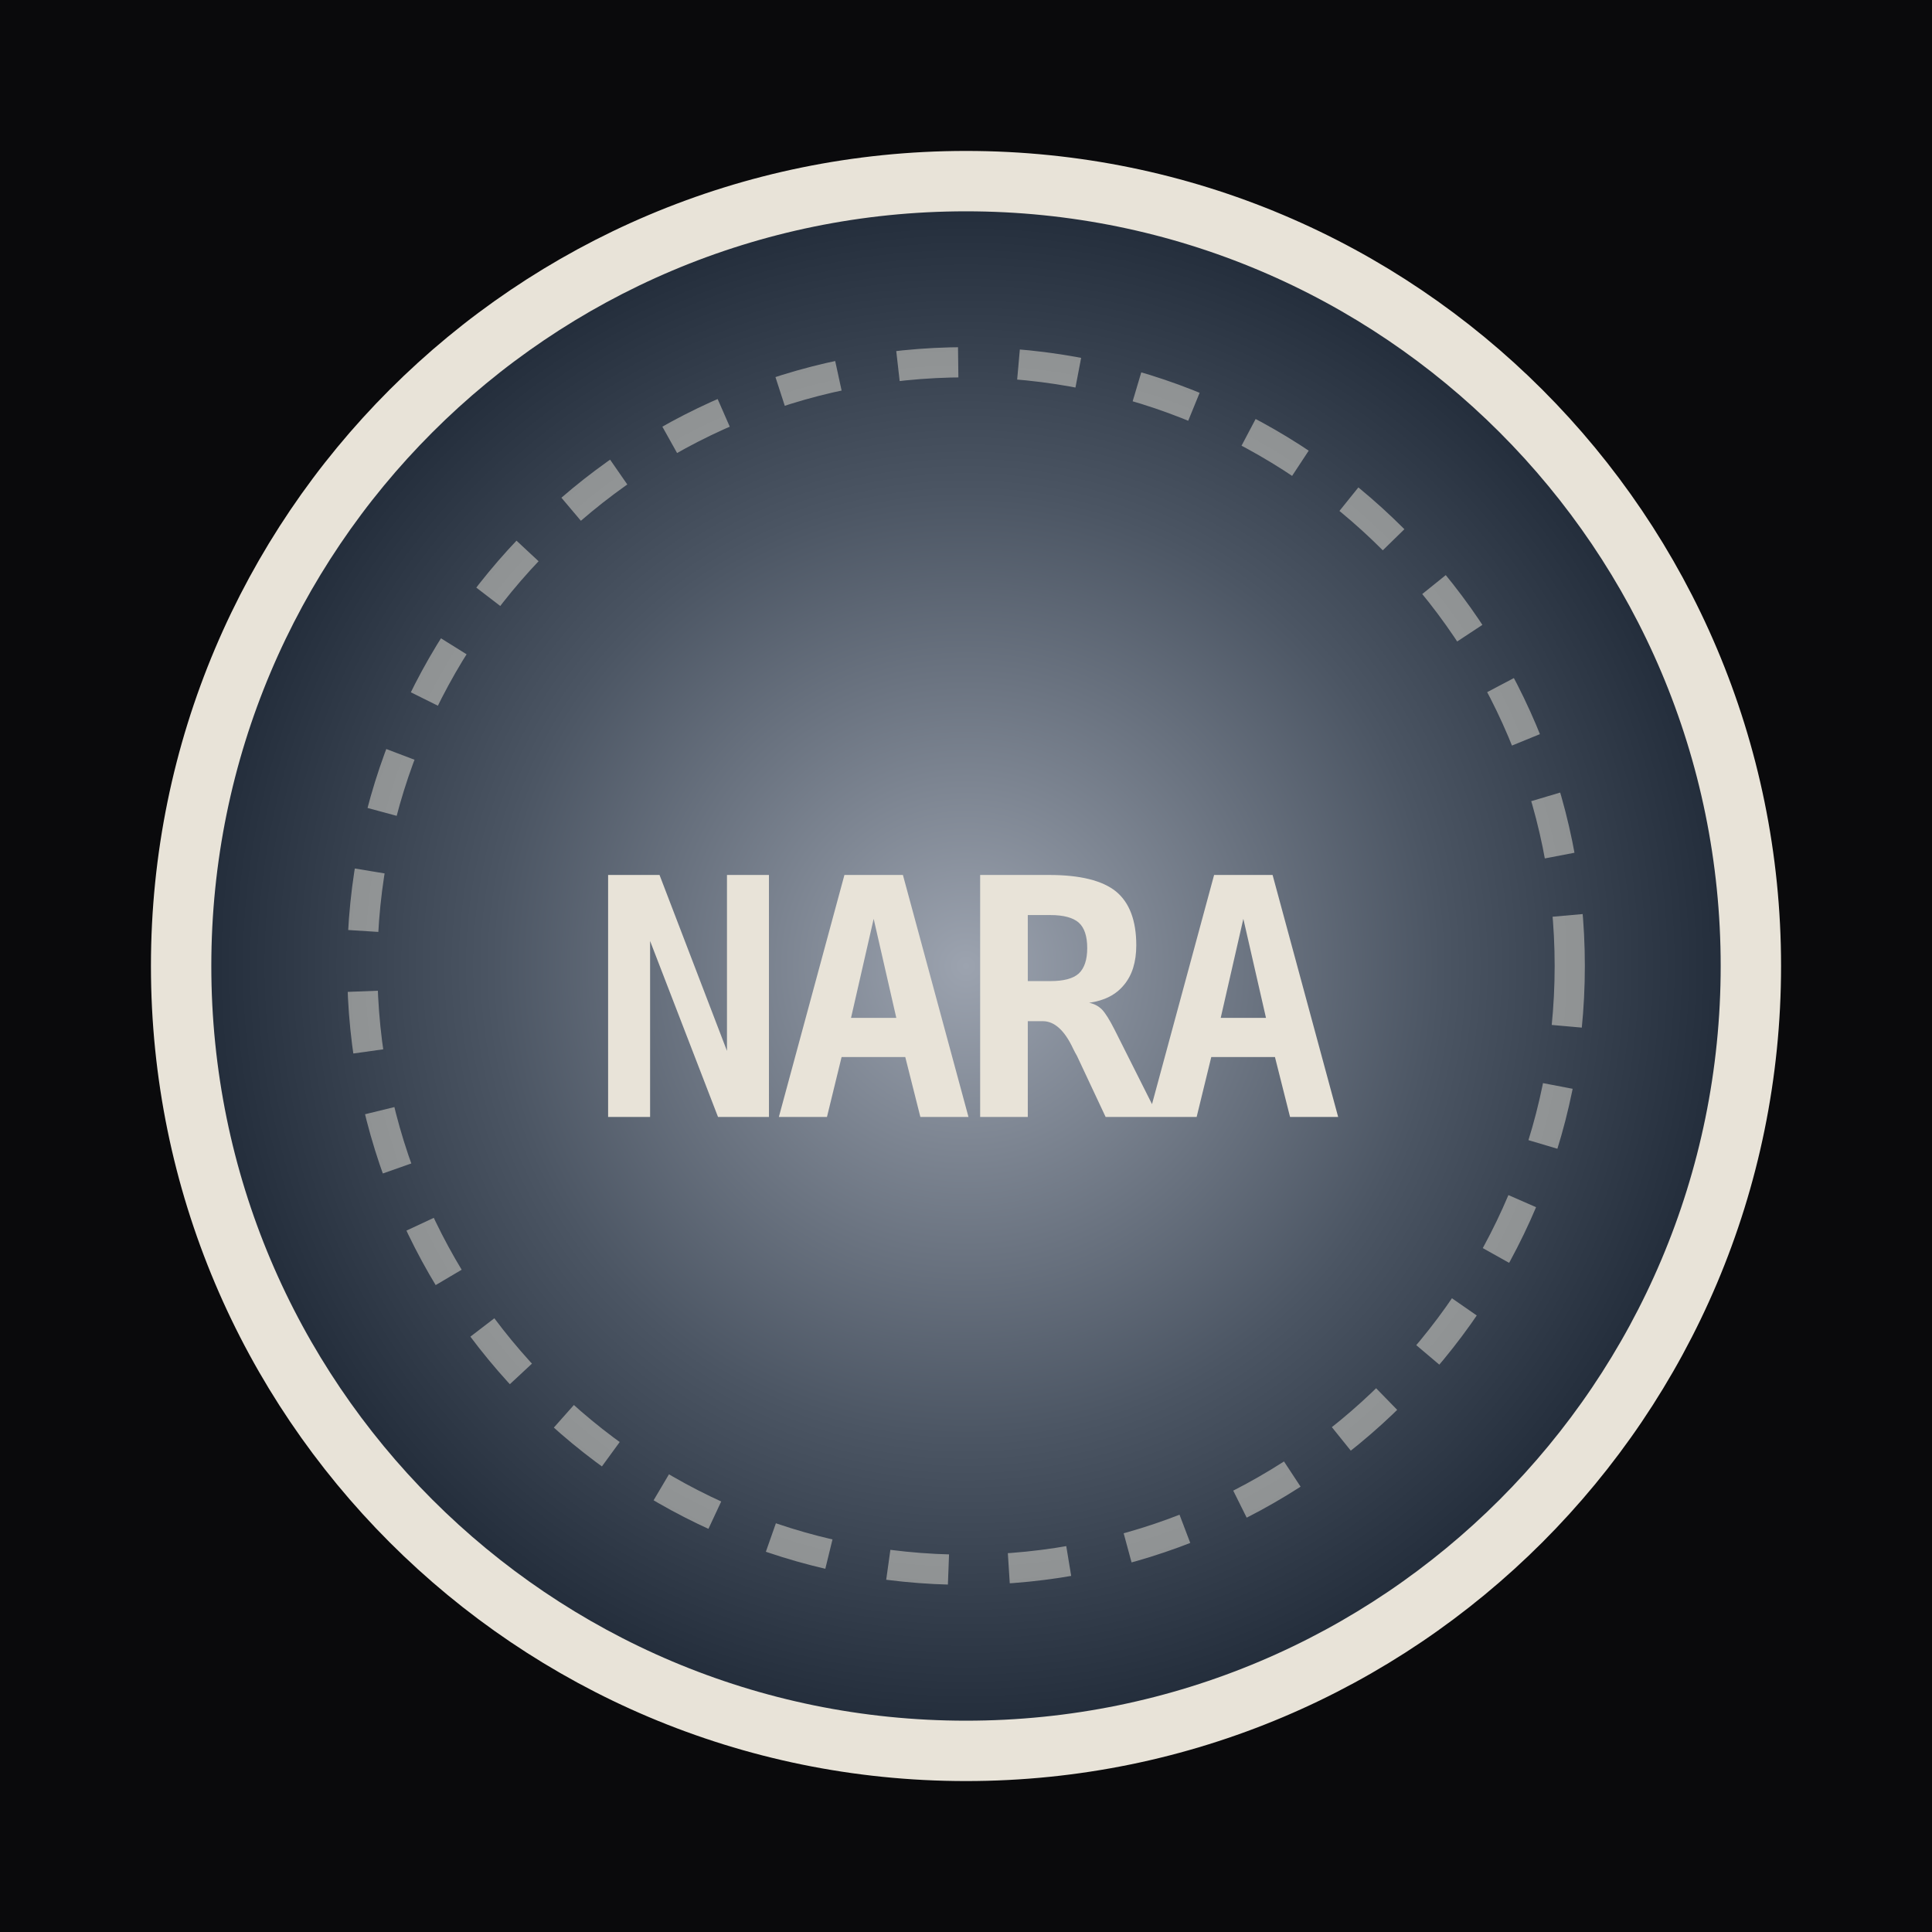
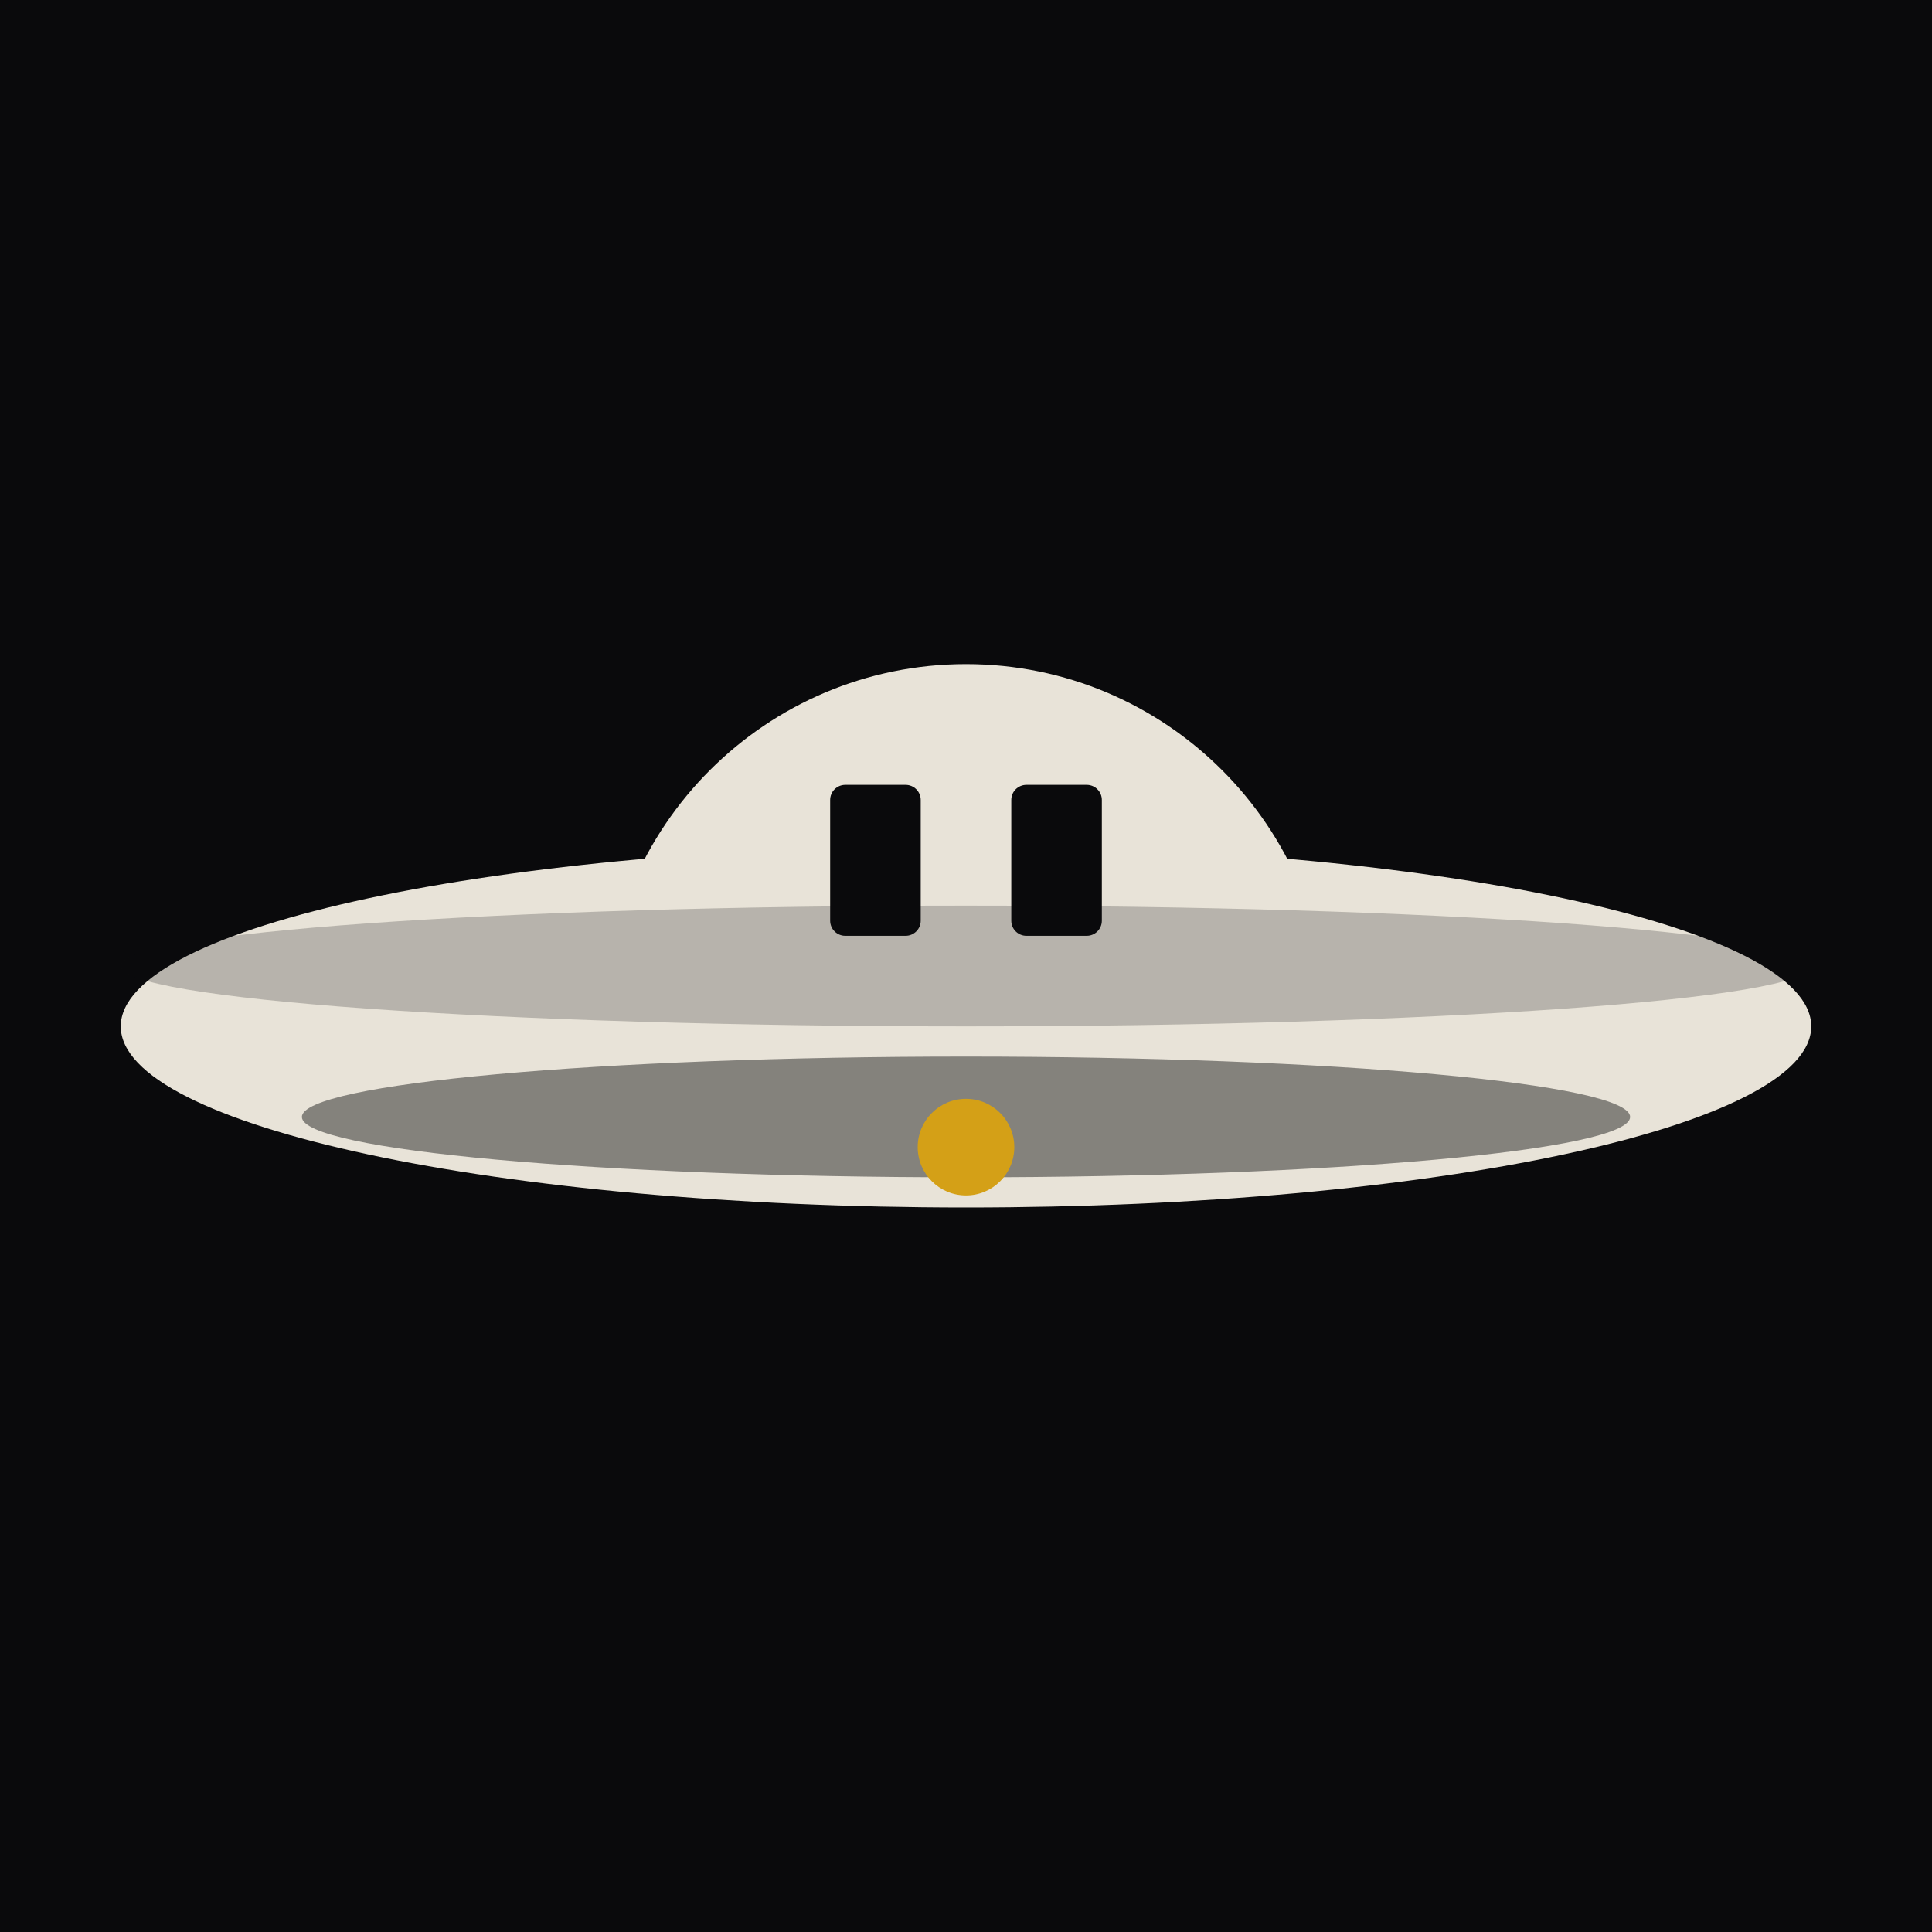
<svg xmlns="http://www.w3.org/2000/svg" viewBox="0 0 64 64">
-   <defs>
-     <radialGradient id="g" cx="50%" cy="50%" r="50%">
-       <stop offset="0%" stop-color="#9ca3af" />
-       <stop offset="60%" stop-color="#4b5563" />
-       <stop offset="100%" stop-color="#1f2937" />
-     </radialGradient>
-   </defs>
  <rect width="64" height="64" fill="#0a0a0c" />
-   <circle cx="32" cy="32" r="26" fill="url(#g)" stroke="#e8e3d8" stroke-width="2" />
-   <circle cx="32" cy="32" r="20" fill="none" stroke="#e8e3d8" stroke-width="1" stroke-dasharray="2 2" opacity="0.5" />
-   <text x="32" y="37" font-family="ui-monospace,Consolas,monospace" font-size="11" font-weight="700" text-anchor="middle" fill="#e8e3d8" letter-spacing="-0.5">NARA</text>
+   <ellipse cx="32" cy="34" rx="28" ry="6" fill="#e8e3d8" />
+   <path d="M 20 34 A 12 12 0 0 1 44 34 Z" fill="#e8e3d8" />
+   <ellipse cx="32" cy="32" rx="28" ry="2" fill="#0a0a0c" opacity="0.22" />
+   <ellipse cx="32" cy="37" rx="22" ry="2" fill="#0a0a0c" opacity="0.45" />
+   <rect x="27.5" y="26" width="3" height="5" rx="0.5" fill="#0a0a0c" />
+   <rect x="33.5" y="26" width="3" height="5" rx="0.5" fill="#0a0a0c" />
+   <circle cx="32" cy="38" r="1.6" fill="#d4a017" />
</svg>
